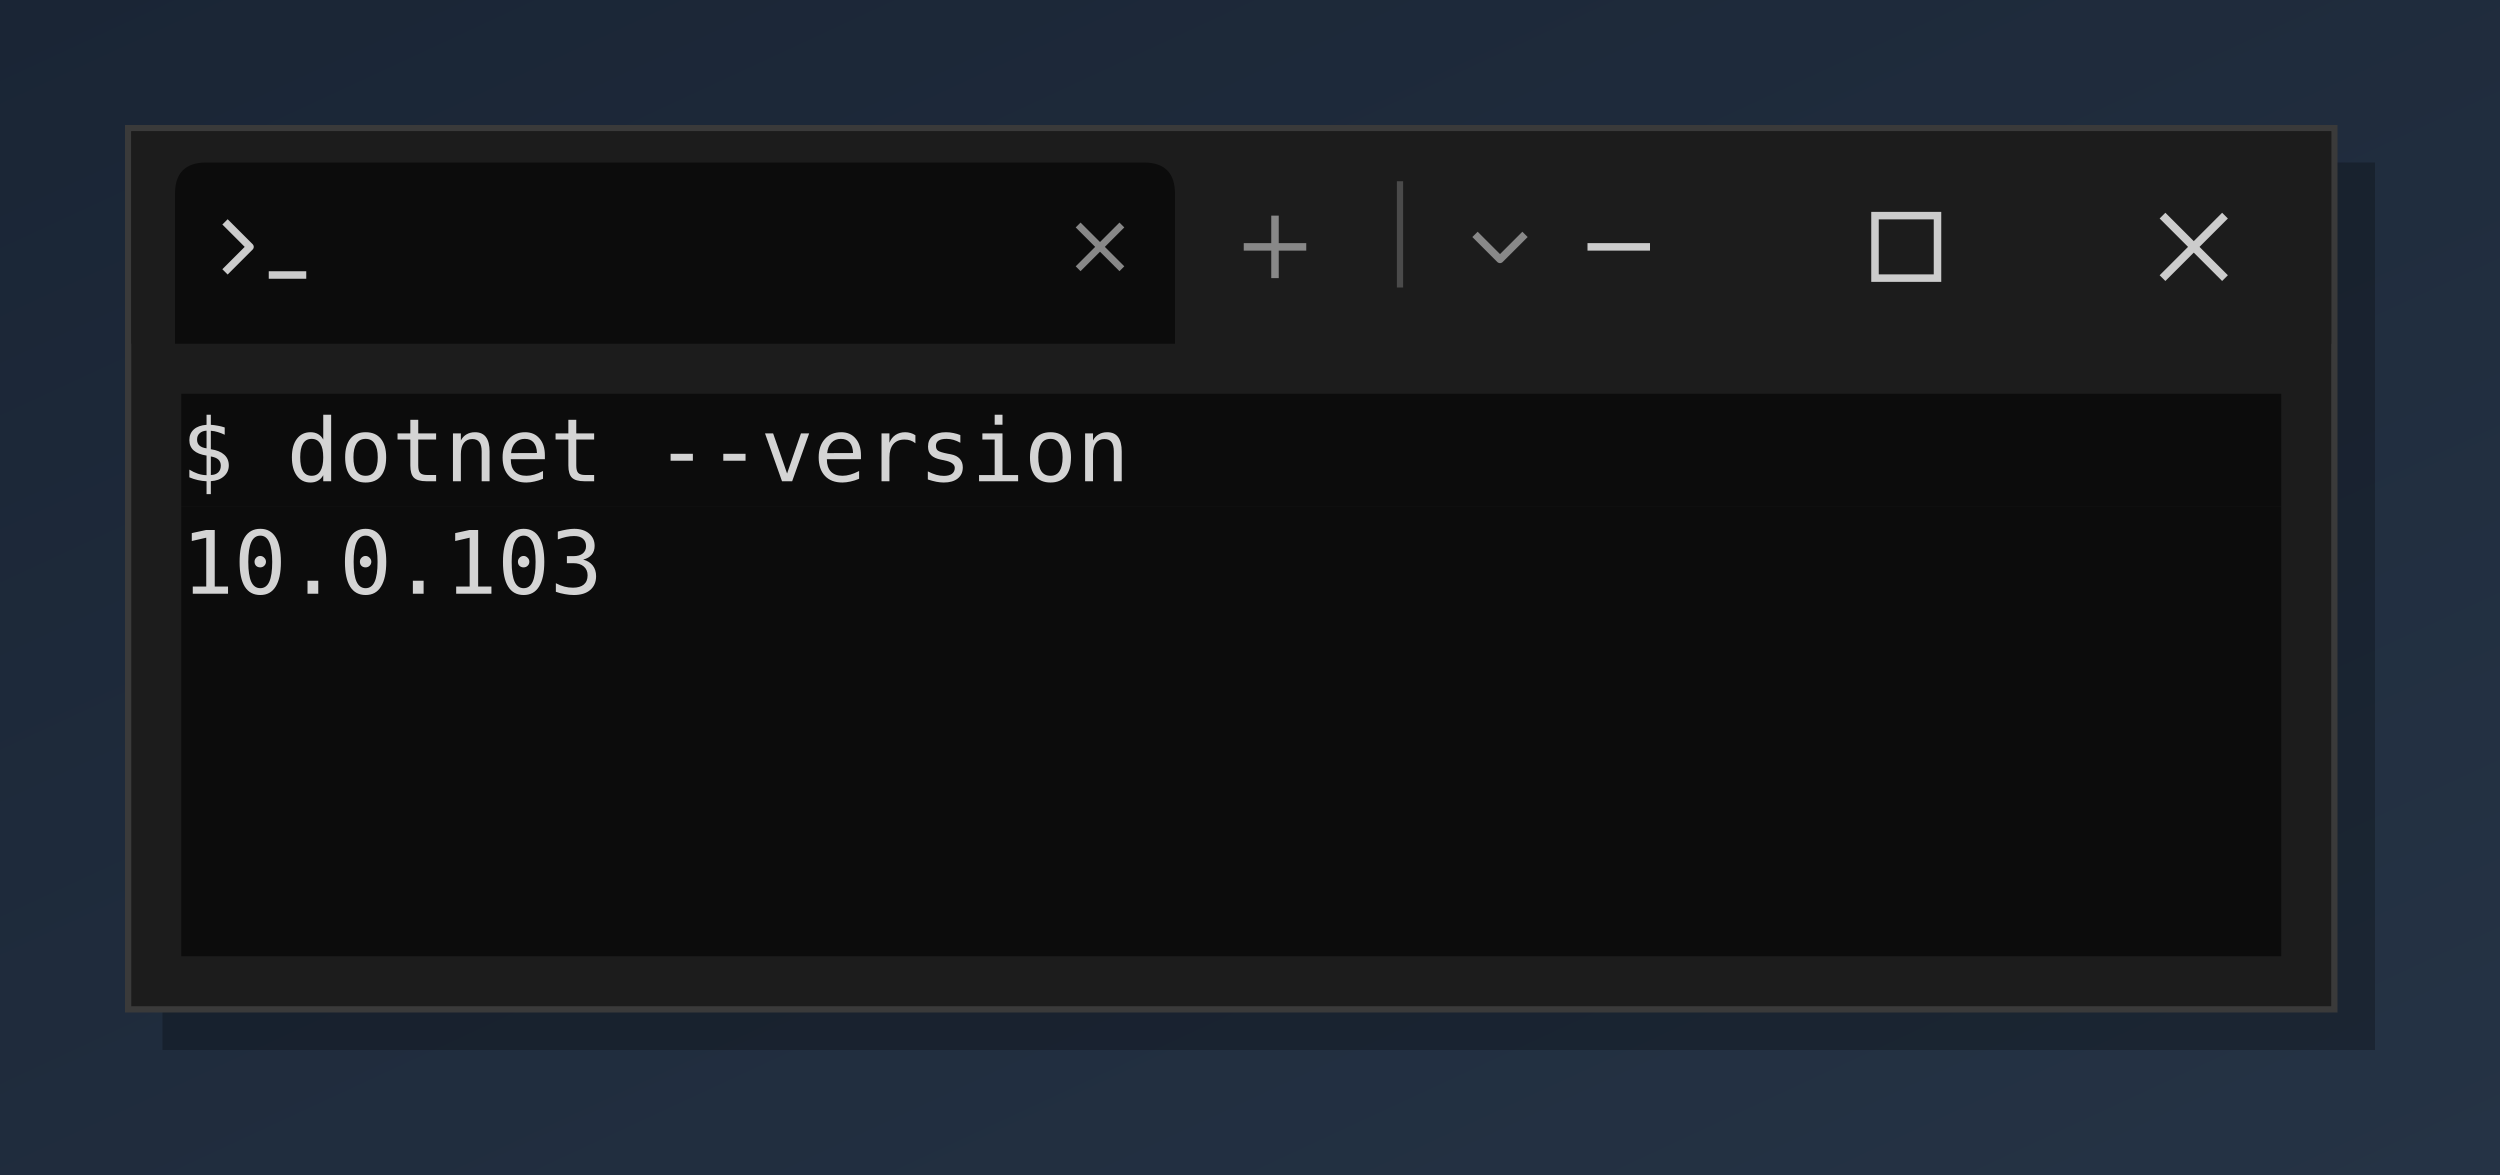
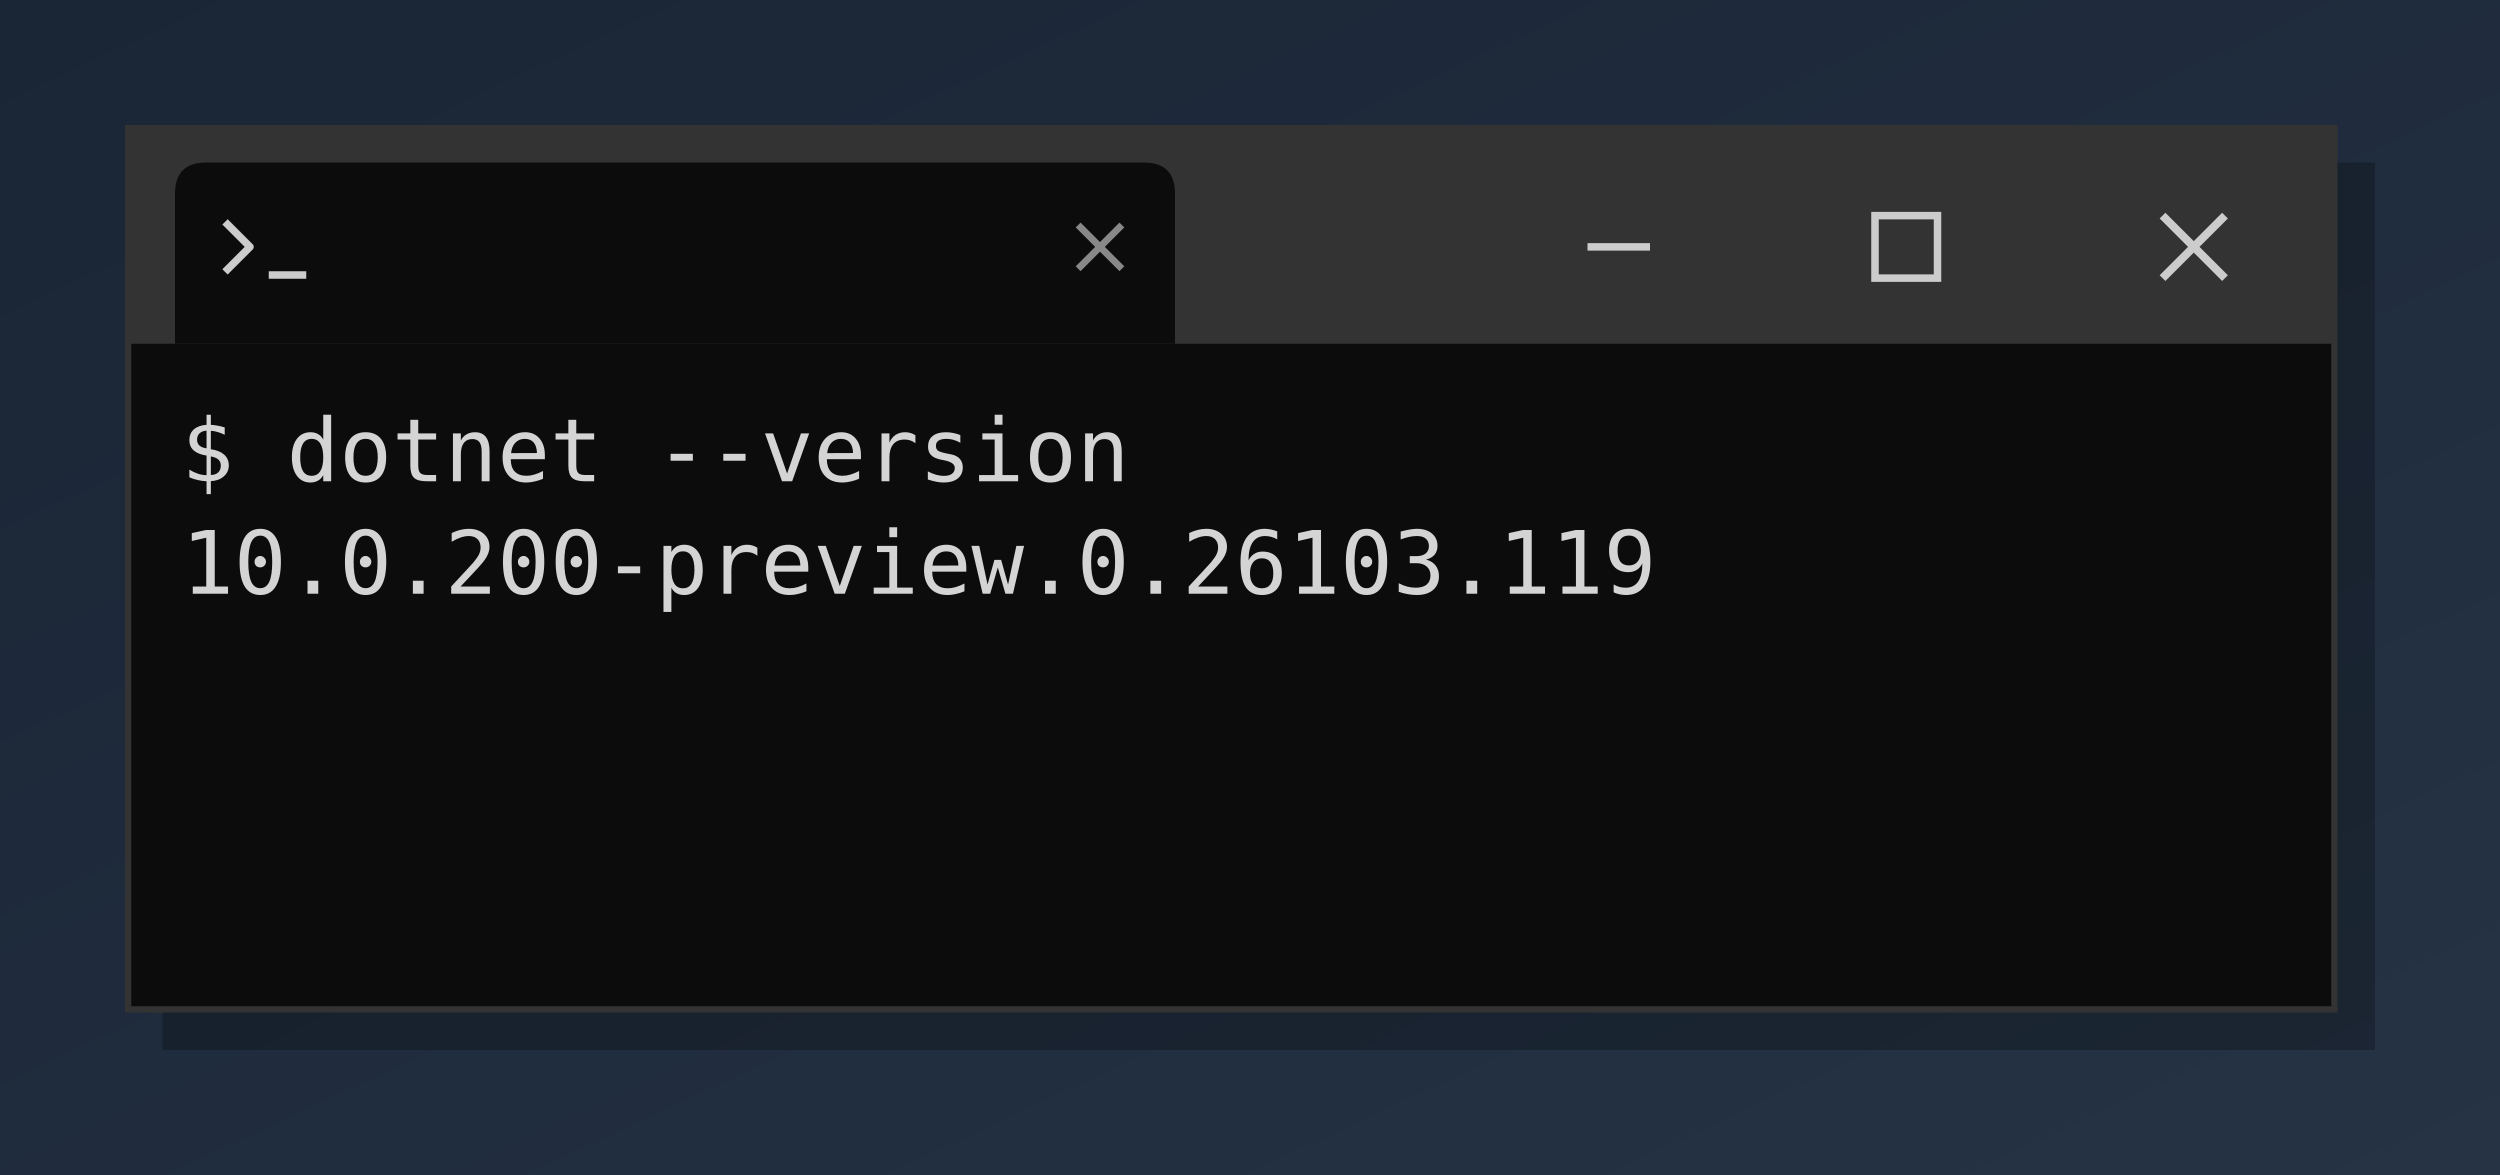
<svg xmlns="http://www.w3.org/2000/svg" viewBox="0 0 400 188" role="img" aria-label="console2svg output">
  <style>.crt{font-family:ui-monospace,"Cascadia Mono","Segoe UI Mono","SFMono-Regular",Menlo,monospace;font-size:14px;}text{dominant-baseline:alphabetic;}.bg{shape-rendering:crispEdges;}</style>
  <defs>
    <linearGradient id="desktop-bg" x1="0%" y1="0%" x2="100%" y2="100%">
      <stop offset="0%" stop-color="#1a2535" />
      <stop offset="100%" stop-color="#253345" />
    </linearGradient>
  </defs>
  <rect width="400" height="188" fill="url(#desktop-bg)" />
  <rect x="26" y="26" width="354" height="142" fill="black" fill-opacity="0.25" />
-   <rect x="20.5" y="20.5" width="353" height="141" fill="#1c1c1c" stroke="#3a3a3a" />
-   <rect x="21" y="21" width="352" height="34" fill="#1c1c1c" />
+   <rect x="20.5" y="20.5" width="353" height="141" fill="#333" stroke="#333" />
+   <rect x="21" y="21" width="352" height="34" fill="#333" />
  <path d="M 28,55 L 28,31 Q 28,26 33,26 L 183,26 Q 188,26 188,31 L 188,55 Z" fill="#0c0c0c" />
  <polyline points="36,35.5 40,39.5 36,43.5" fill="none" stroke="#cccccc" stroke-width="1.2" stroke-linejoin="round" />
  <line x1="43" y1="44" x2="49" y2="44" stroke="#cccccc" stroke-width="1.2" />
  <line x1="172.5" y1="36" x2="179.5" y2="43" stroke="#888888" stroke-width="1.1" />
  <line x1="179.5" y1="36" x2="172.5" y2="43" stroke="#888888" stroke-width="1.1" />
-   <line x1="199" y1="39.5" x2="209" y2="39.5" stroke="#888888" stroke-width="1.2" />
-   <line x1="204" y1="34.5" x2="204" y2="44.5" stroke="#888888" stroke-width="1.2" />
-   <line x1="224" y1="29" x2="224" y2="46" stroke="#4a4a4a" stroke-width="1" />
-   <polyline points="236,37.5 240,41.5 244,37.5" fill="none" stroke="#888888" stroke-width="1.2" stroke-linejoin="round" />
  <line x1="254" y1="39.5" x2="264" y2="39.5" stroke="#cccccc" stroke-width="1.2" />
  <rect x="300" y="34.5" width="10" height="10" fill="none" stroke="#cccccc" stroke-width="1.2" />
  <line x1="346" y1="34.5" x2="356" y2="44.5" stroke="#cccccc" stroke-width="1.3" />
  <line x1="356" y1="34.5" x2="346" y2="44.5" stroke="#cccccc" stroke-width="1.3" />
+   <rect x="21" y="55" width="352" height="106" fill="#0c0c0c" />
  <rect x="29" y="63" width="336" height="18" fill="#0c0c0c" />
  <text class="crt" x="29" y="77" fill="#d4d4d4">$ dotnet --version</text>
  <g transform="translate(29 81)">
    <rect width="336" height="72" fill="#0c0c0c" />
-     <text class="crt" x="0" y="14" fill="#d4d4d4" textLength="67.2" lengthAdjust="spacingAndGlyphs">10.0.103</text>
+     <text class="crt" x="0" y="14" fill="#d4d4d4" textLength="235.2" lengthAdjust="spacing">10.0.200-preview.0.26103.119</text>
  </g>
</svg>
